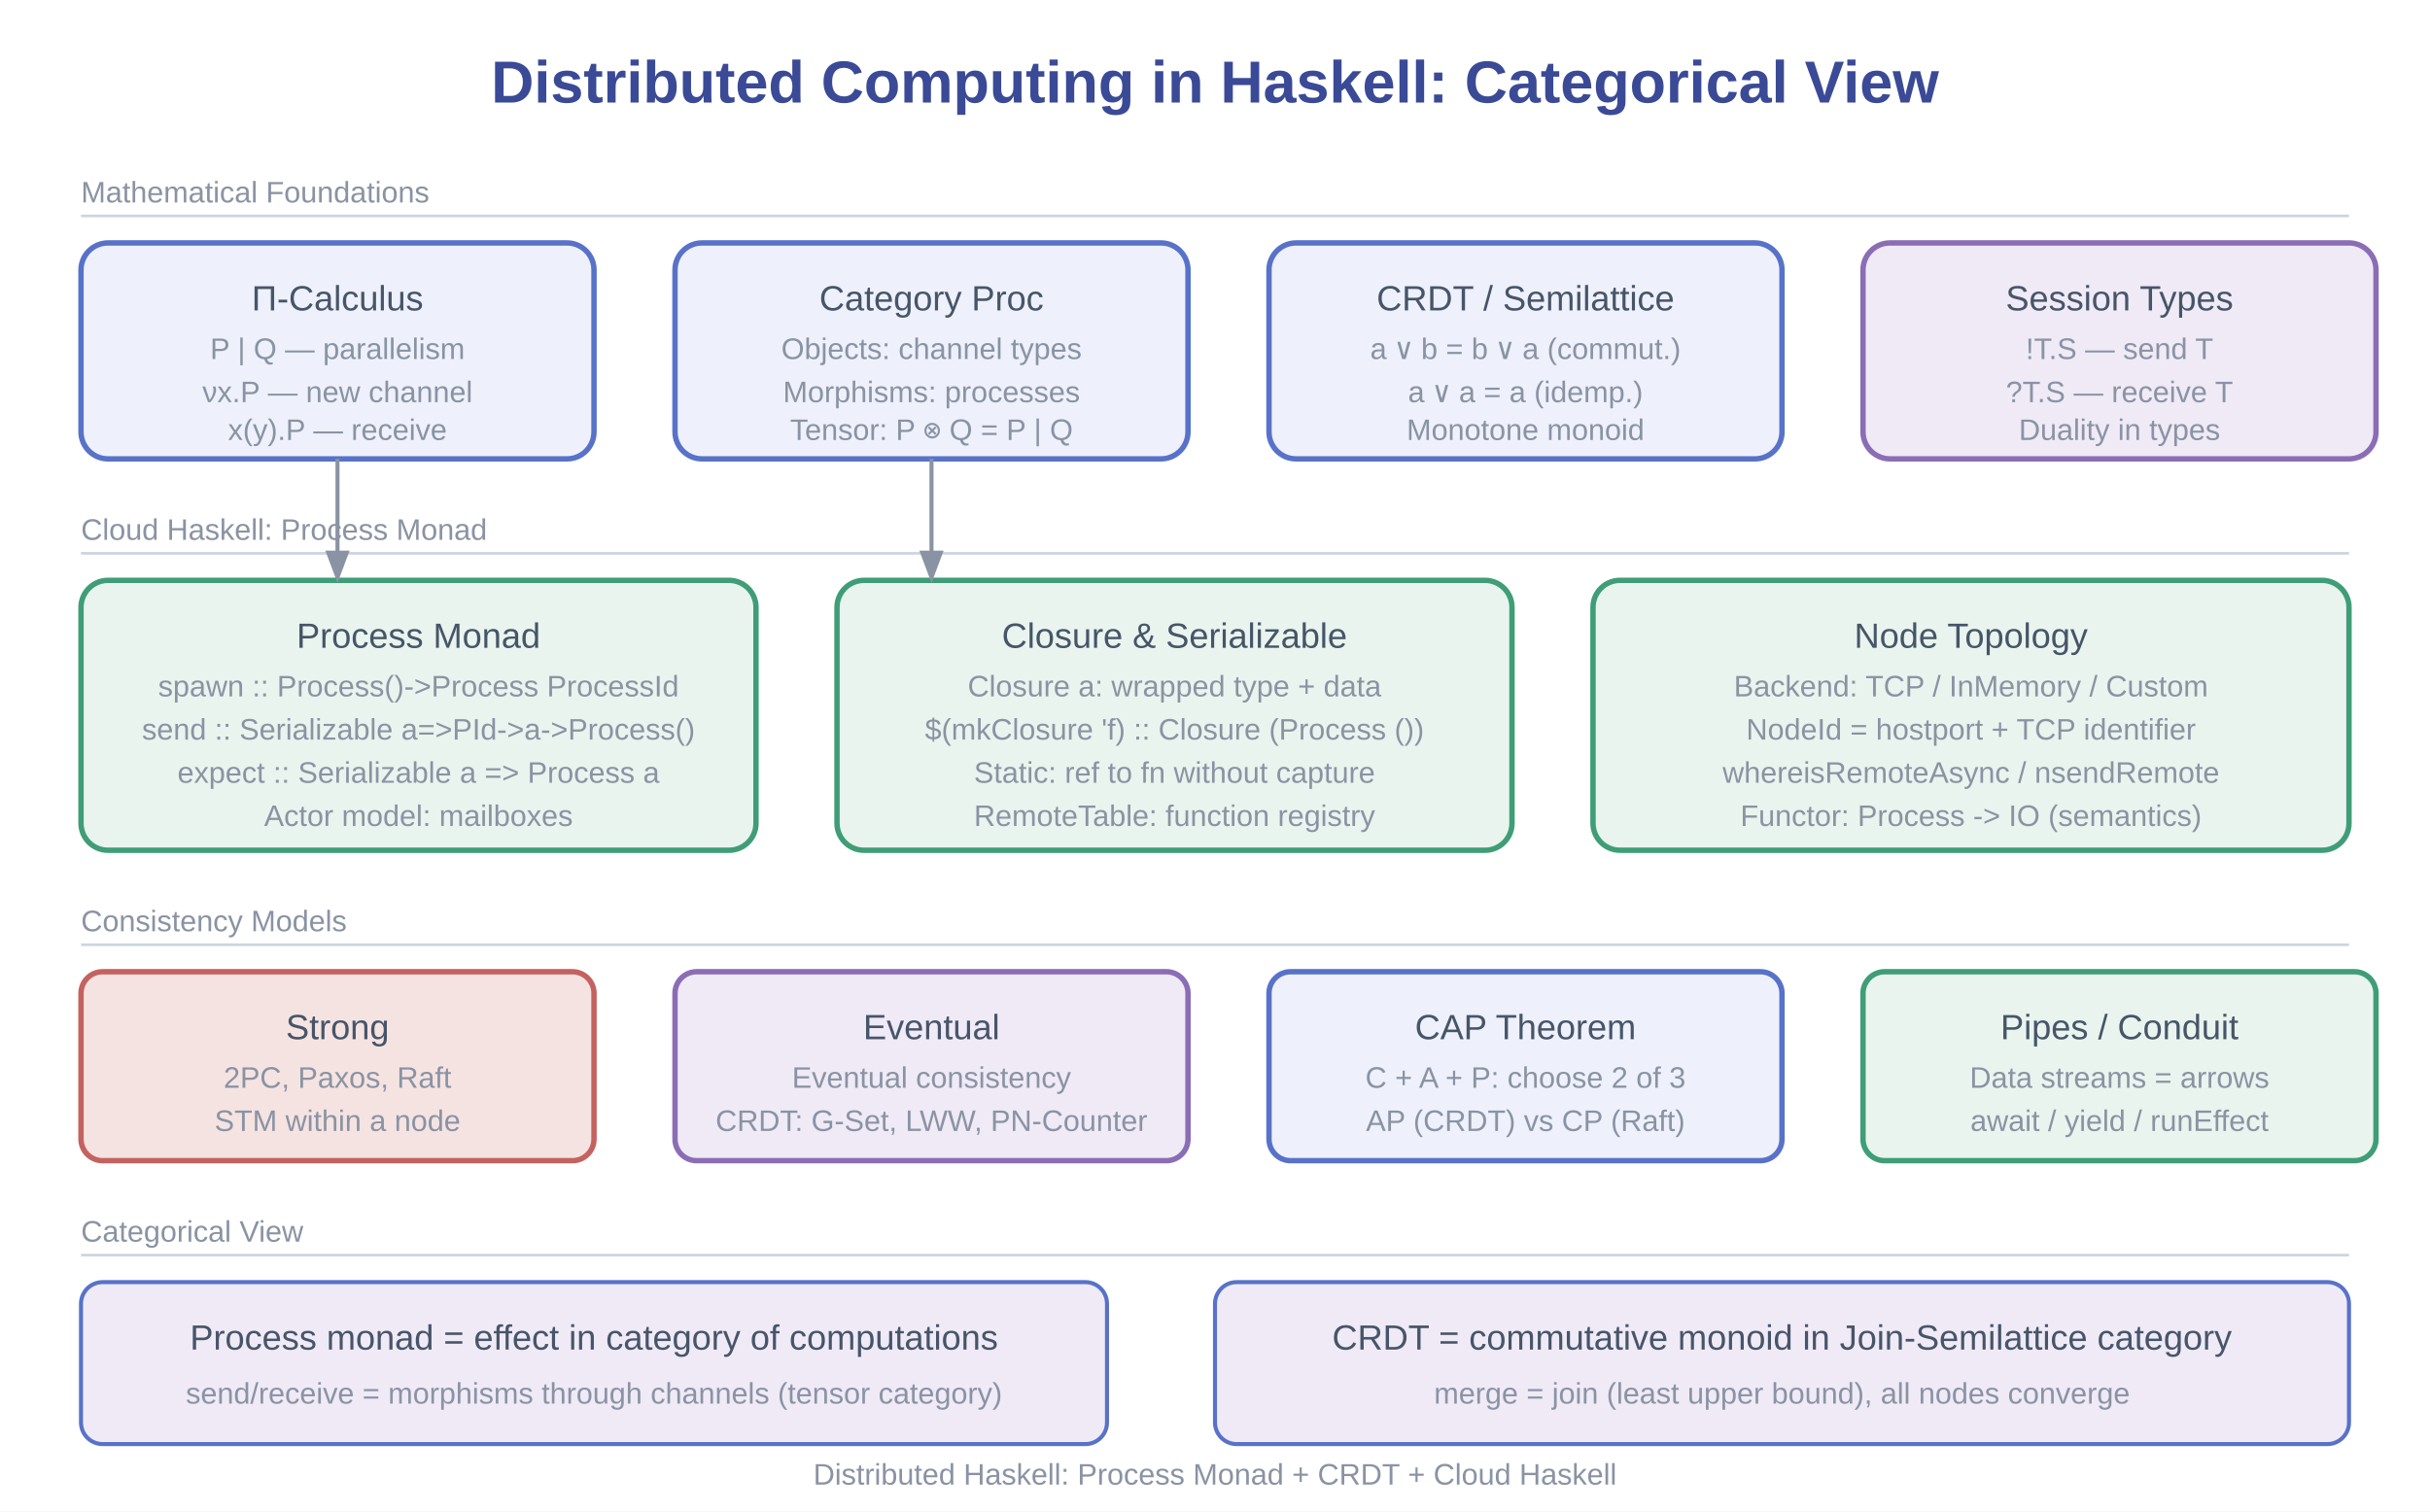
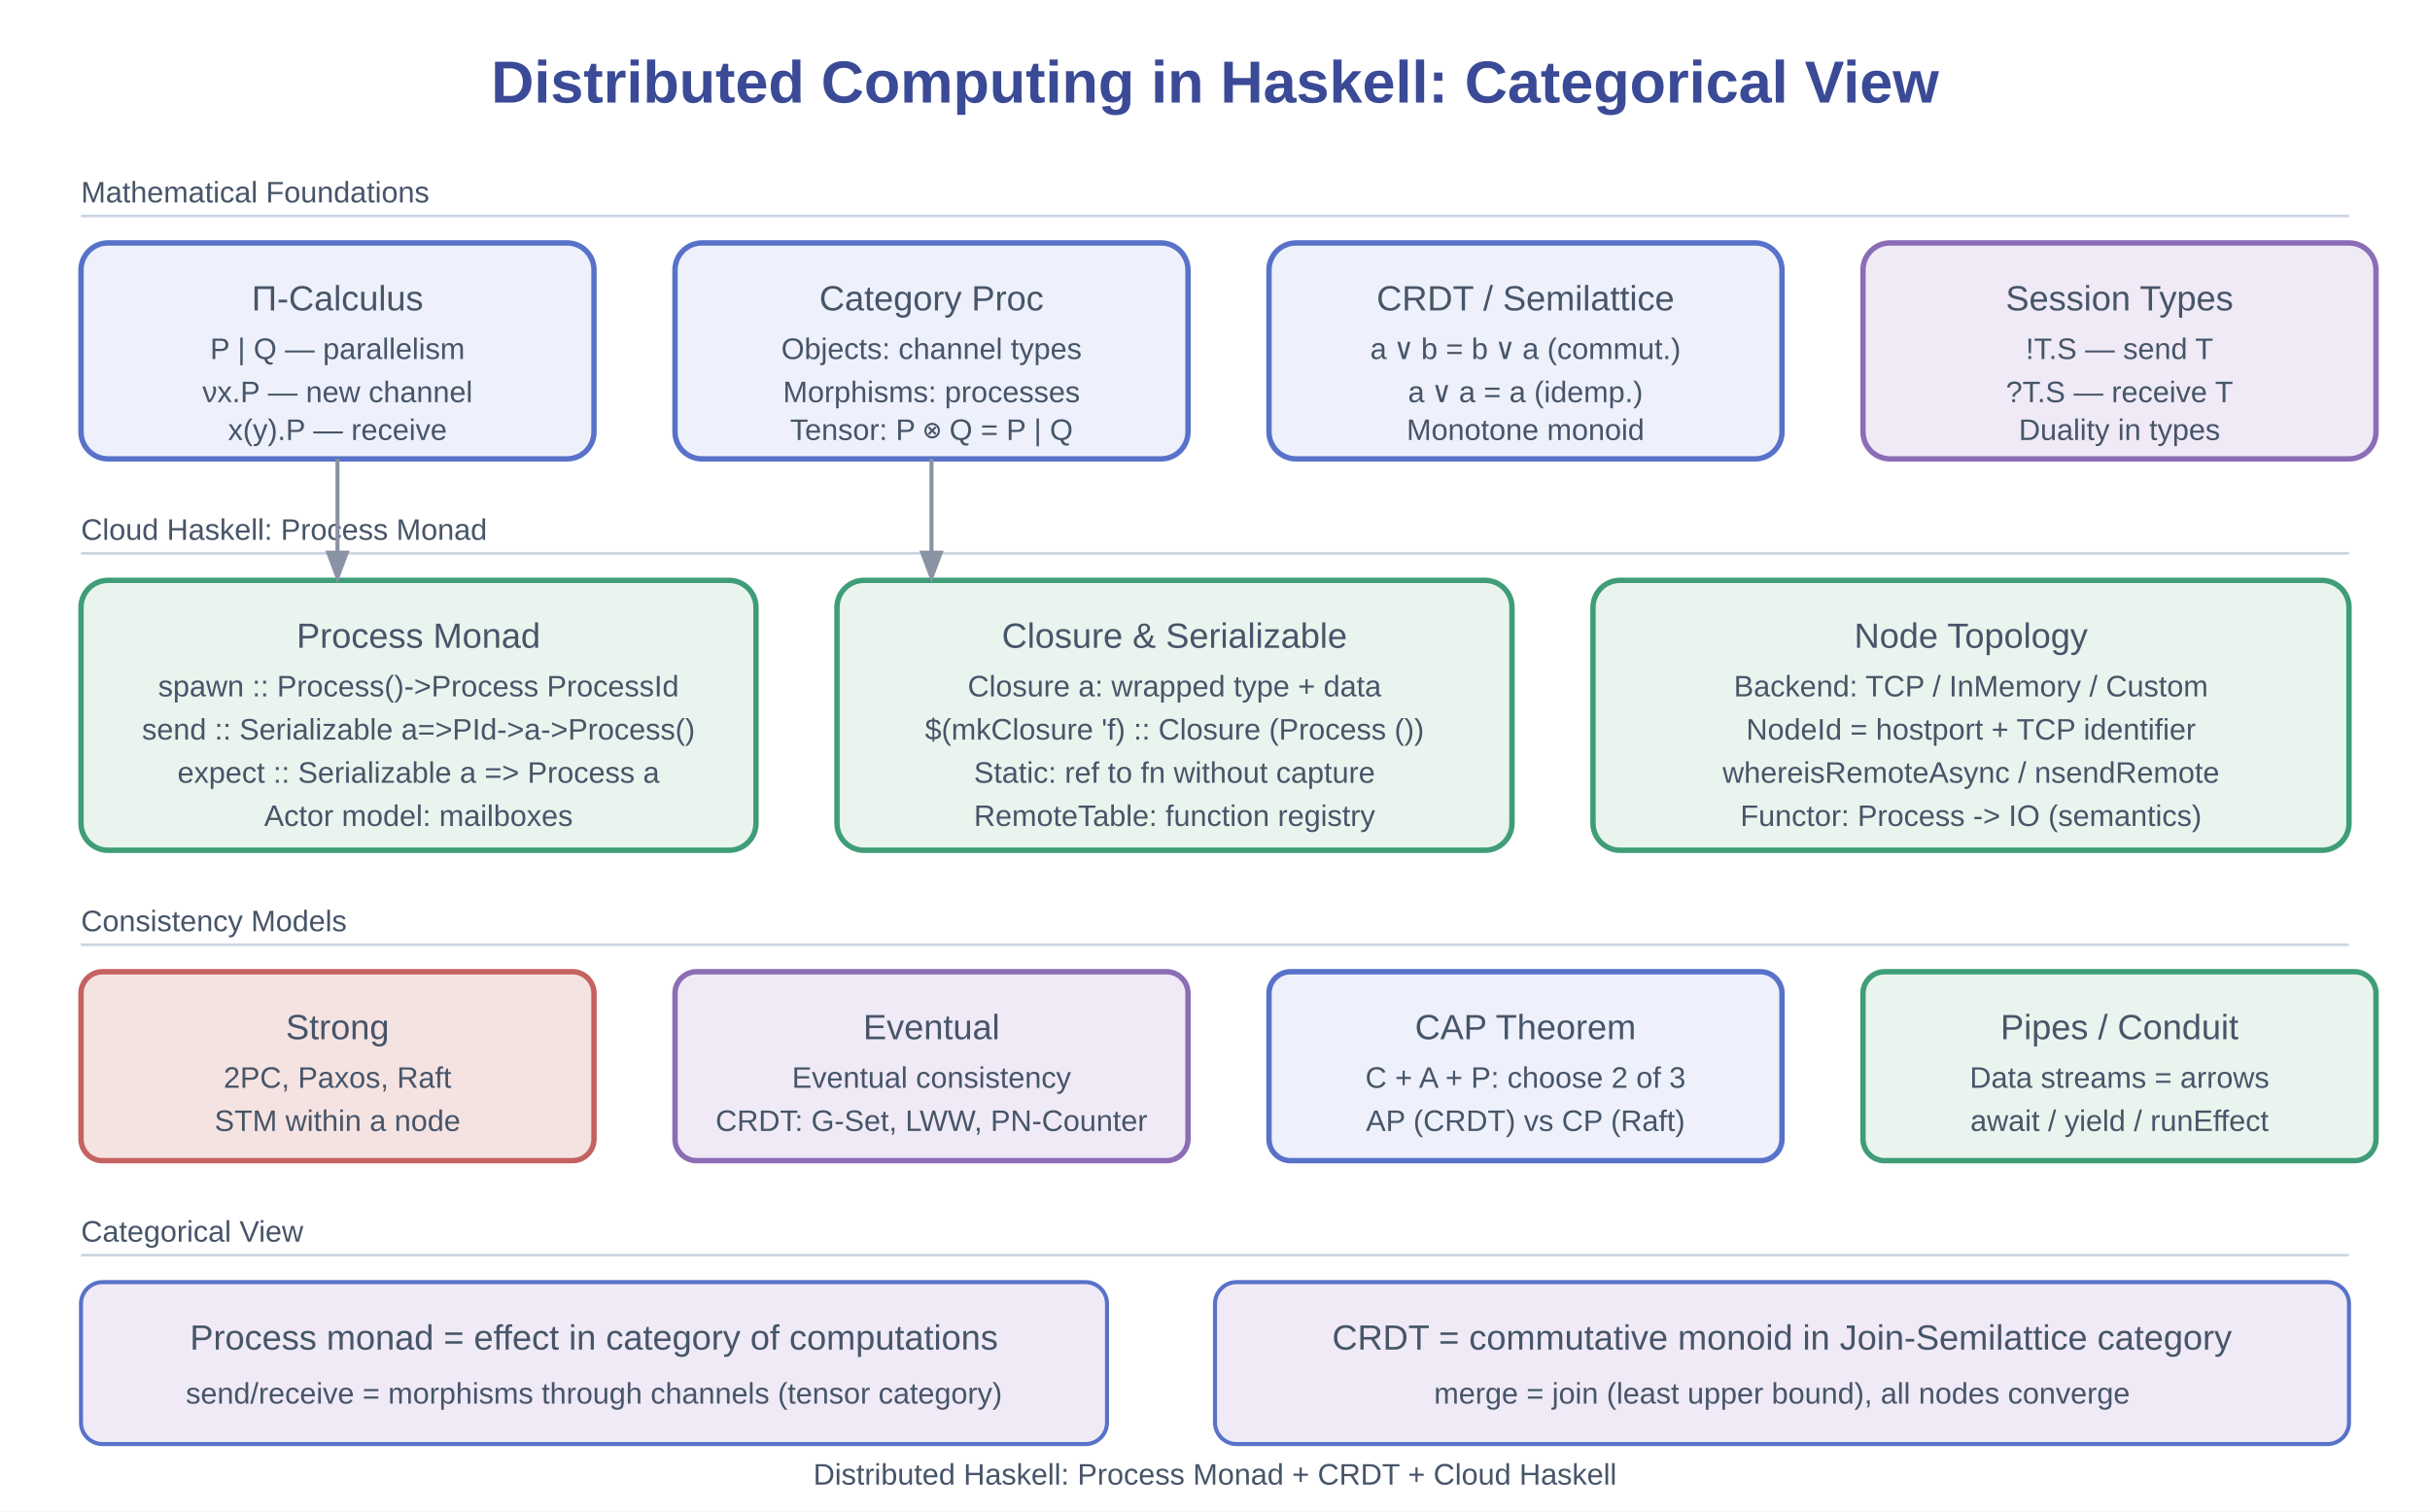
<svg xmlns="http://www.w3.org/2000/svg" width="900" height="560" viewBox="0 0 900 560">
  <defs>
    <style>
      text { font-family: monospace,Arial,sans-serif; }
      .title { font-size: 22px; fill: #3a4a96; font-weight: bold; }
      .label { font-size: 13px; fill: #475569; }
-       .sublabel { font-size: 11px; fill: #8a93a3; }
+       .sublabel { font-size: 11px; fill: #475569; }
      .arrow { stroke: #8a93a3; stroke-width: 1.5; fill: none; marker-end: url(#arr); }
-       .section { font-size: 11px; fill: #8a93a3; }
+       .section { font-size: 11px; fill: #475569; }
    </style>
    <marker id="arr" markerWidth="8" markerHeight="8" refX="6" refY="3" orient="auto">
      <path d="M0,0 L0,6 L8,3 z" fill="#8a93a3" />
    </marker>
  </defs>
  <rect width="900" height="560" fill="#ffffff" />
  <text x="450" y="38" text-anchor="middle" class="title">Distributed Computing in Haskell: Categorical View</text>
  <text x="30" y="75" class="section">Mathematical Foundations</text>
  <line x1="30" y1="80" x2="870" y2="80" stroke="#cbd5e1" stroke-width="1" />
  <rect x="30" y="90" width="190" height="80" rx="10" fill="#eef1fb" stroke="#5872c9" stroke-width="2" />
  <text x="125" y="115" text-anchor="middle" class="label" fill="#3a4a96">Π-Calculus</text>
  <text x="125" y="133" text-anchor="middle" class="sublabel">P | Q  — parallelism</text>
  <text x="125" y="149" text-anchor="middle" class="sublabel">νx.P  — new channel</text>
  <text x="125" y="163" text-anchor="middle" class="sublabel">x(y).P  — receive</text>
  <rect x="250" y="90" width="190" height="80" rx="10" fill="#eef1fb" stroke="#5872c9" stroke-width="2" />
  <text x="345" y="115" text-anchor="middle" class="label" fill="#3a4a96">Category Proc</text>
  <text x="345" y="133" text-anchor="middle" class="sublabel">Objects: channel types</text>
  <text x="345" y="149" text-anchor="middle" class="sublabel">Morphisms: processes</text>
  <text x="345" y="163" text-anchor="middle" class="sublabel">Tensor: P ⊗ Q  =  P | Q</text>
  <rect x="470" y="90" width="190" height="80" rx="10" fill="#eef1fb" stroke="#5872c9" stroke-width="2" />
  <text x="565" y="115" text-anchor="middle" class="label" fill="#3a4a96">CRDT / Semilattice</text>
  <text x="565" y="133" text-anchor="middle" class="sublabel">a ∨ b = b ∨ a  (commut.)</text>
  <text x="565" y="149" text-anchor="middle" class="sublabel">a ∨ a = a  (idemp.)</text>
  <text x="565" y="163" text-anchor="middle" class="sublabel">Monotone monoid</text>
  <rect x="690" y="90" width="190" height="80" rx="10" fill="#efeaf6" stroke="#8b6db5" stroke-width="2" />
  <text x="785" y="115" text-anchor="middle" class="label" fill="#5f4a86">Session Types</text>
  <text x="785" y="133" text-anchor="middle" class="sublabel">!T.S  — send T</text>
  <text x="785" y="149" text-anchor="middle" class="sublabel">?T.S  — receive T</text>
  <text x="785" y="163" text-anchor="middle" class="sublabel">Duality in types</text>
  <text x="30" y="200" class="section">Cloud Haskell: Process Monad</text>
  <line x1="30" y1="205" x2="870" y2="205" stroke="#cbd5e1" stroke-width="1" />
  <rect x="30" y="215" width="250" height="100" rx="10" fill="#e9f4ee" stroke="#3f9d77" stroke-width="2" />
  <text x="155" y="240" text-anchor="middle" class="label" fill="#2f6f54">Process Monad</text>
  <text font-size="9" x="155" y="258" text-anchor="middle" class="sublabel">spawn :: Process()-&gt;Process ProcessId</text>
  <text font-size="9" x="155" y="274" text-anchor="middle" class="sublabel">send :: Serializable a=&gt;PId-&gt;a-&gt;Process()</text>
  <text font-size="9" x="155" y="290" text-anchor="middle" class="sublabel">expect :: Serializable a =&gt; Process a</text>
  <text x="155" y="306" text-anchor="middle" class="sublabel">Actor model: mailboxes</text>
  <rect x="310" y="215" width="250" height="100" rx="10" fill="#e9f4ee" stroke="#3f9d77" stroke-width="2" />
  <text x="435" y="240" text-anchor="middle" class="label" fill="#2f6f54">Closure &amp; Serializable</text>
  <text x="435" y="258" text-anchor="middle" class="sublabel">Closure a: wrapped type + data</text>
  <text x="435" y="274" text-anchor="middle" class="sublabel">$(mkClosure 'f) :: Closure (Process ())</text>
  <text x="435" y="290" text-anchor="middle" class="sublabel">Static: ref to fn without capture</text>
  <text x="435" y="306" text-anchor="middle" class="sublabel">RemoteTable: function registry</text>
  <rect x="590" y="215" width="280" height="100" rx="10" fill="#e9f4ee" stroke="#3f9d77" stroke-width="2" />
  <text x="730" y="240" text-anchor="middle" class="label" fill="#2f6f54">Node Topology</text>
  <text x="730" y="258" text-anchor="middle" class="sublabel">Backend: TCP / InMemory / Custom</text>
  <text x="730" y="274" text-anchor="middle" class="sublabel">NodeId = hostport + TCP identifier</text>
  <text x="730" y="290" text-anchor="middle" class="sublabel">whereisRemoteAsync / nsendRemote</text>
  <text x="730" y="306" text-anchor="middle" class="sublabel">Functor: Process -&gt; IO (semantics)</text>
  <line x1="125" y1="170" x2="125" y2="213" class="arrow" />
  <line x1="345" y1="170" x2="345" y2="213" class="arrow" />
  <text x="30" y="345" class="section">Consistency Models</text>
  <line x1="30" y1="350" x2="870" y2="350" stroke="#cbd5e1" stroke-width="1" />
  <rect x="30" y="360" width="190" height="70" rx="8" fill="#f5e3e2" stroke="#c4625f" stroke-width="2" />
  <text x="125" y="385" text-anchor="middle" class="label" fill="#8f3f3c">Strong</text>
  <text x="125" y="403" text-anchor="middle" class="sublabel">2PC, Paxos, Raft</text>
  <text x="125" y="419" text-anchor="middle" class="sublabel">STM within a node</text>
  <rect x="250" y="360" width="190" height="70" rx="8" fill="#efeaf6" stroke="#8b6db5" stroke-width="2" />
  <text x="345" y="385" text-anchor="middle" class="label" fill="#5f4a86">Eventual</text>
  <text x="345" y="403" text-anchor="middle" class="sublabel">Eventual consistency</text>
  <text x="345" y="419" text-anchor="middle" class="sublabel">CRDT: G-Set, LWW, PN-Counter</text>
  <rect x="470" y="360" width="190" height="70" rx="8" fill="#eef1fb" stroke="#5872c9" stroke-width="2" />
  <text x="565" y="385" text-anchor="middle" class="label" fill="#3a4a96">CAP Theorem</text>
  <text x="565" y="403" text-anchor="middle" class="sublabel">C + A + P: choose 2 of 3</text>
  <text x="565" y="419" text-anchor="middle" class="sublabel">AP (CRDT) vs CP (Raft)</text>
  <rect x="690" y="360" width="190" height="70" rx="8" fill="#e9f4ee" stroke="#3f9d77" stroke-width="2" />
  <text x="785" y="385" text-anchor="middle" class="label" fill="#2f6f54">Pipes / Conduit</text>
  <text x="785" y="403" text-anchor="middle" class="sublabel">Data streams = arrows</text>
  <text x="785" y="419" text-anchor="middle" class="sublabel">await / yield / runEffect</text>
  <text x="30" y="460" class="section">Categorical View</text>
  <line x1="30" y1="465" x2="870" y2="465" stroke="#cbd5e1" stroke-width="1" />
  <rect x="30" y="475" width="380" height="60" rx="8" fill="#efeaf6" stroke="#5872c9" stroke-width="1.5" />
  <text x="220" y="500" text-anchor="middle" class="label" fill="#5f4a86">Process monad = effect in category of computations</text>
  <text x="220" y="520" text-anchor="middle" class="sublabel">send/receive = morphisms through channels (tensor category)</text>
  <rect x="450" y="475" width="420" height="60" rx="8" fill="#efeaf6" stroke="#5872c9" stroke-width="1.5" />
  <text x="660" y="500" text-anchor="middle" class="label" fill="#5f4a86">CRDT = commutative monoid in Join-Semilattice category</text>
  <text x="660" y="520" text-anchor="middle" class="sublabel">merge = join (least upper bound), all nodes converge</text>
-   <text x="450" y="550" text-anchor="middle" class="sublabel" fill="#8a93a3">Distributed Haskell: Process Monad + CRDT + Cloud Haskell</text>
+   <text x="450" y="550" text-anchor="middle" class="sublabel" fill="#475569">Distributed Haskell: Process Monad + CRDT + Cloud Haskell</text>
</svg>
